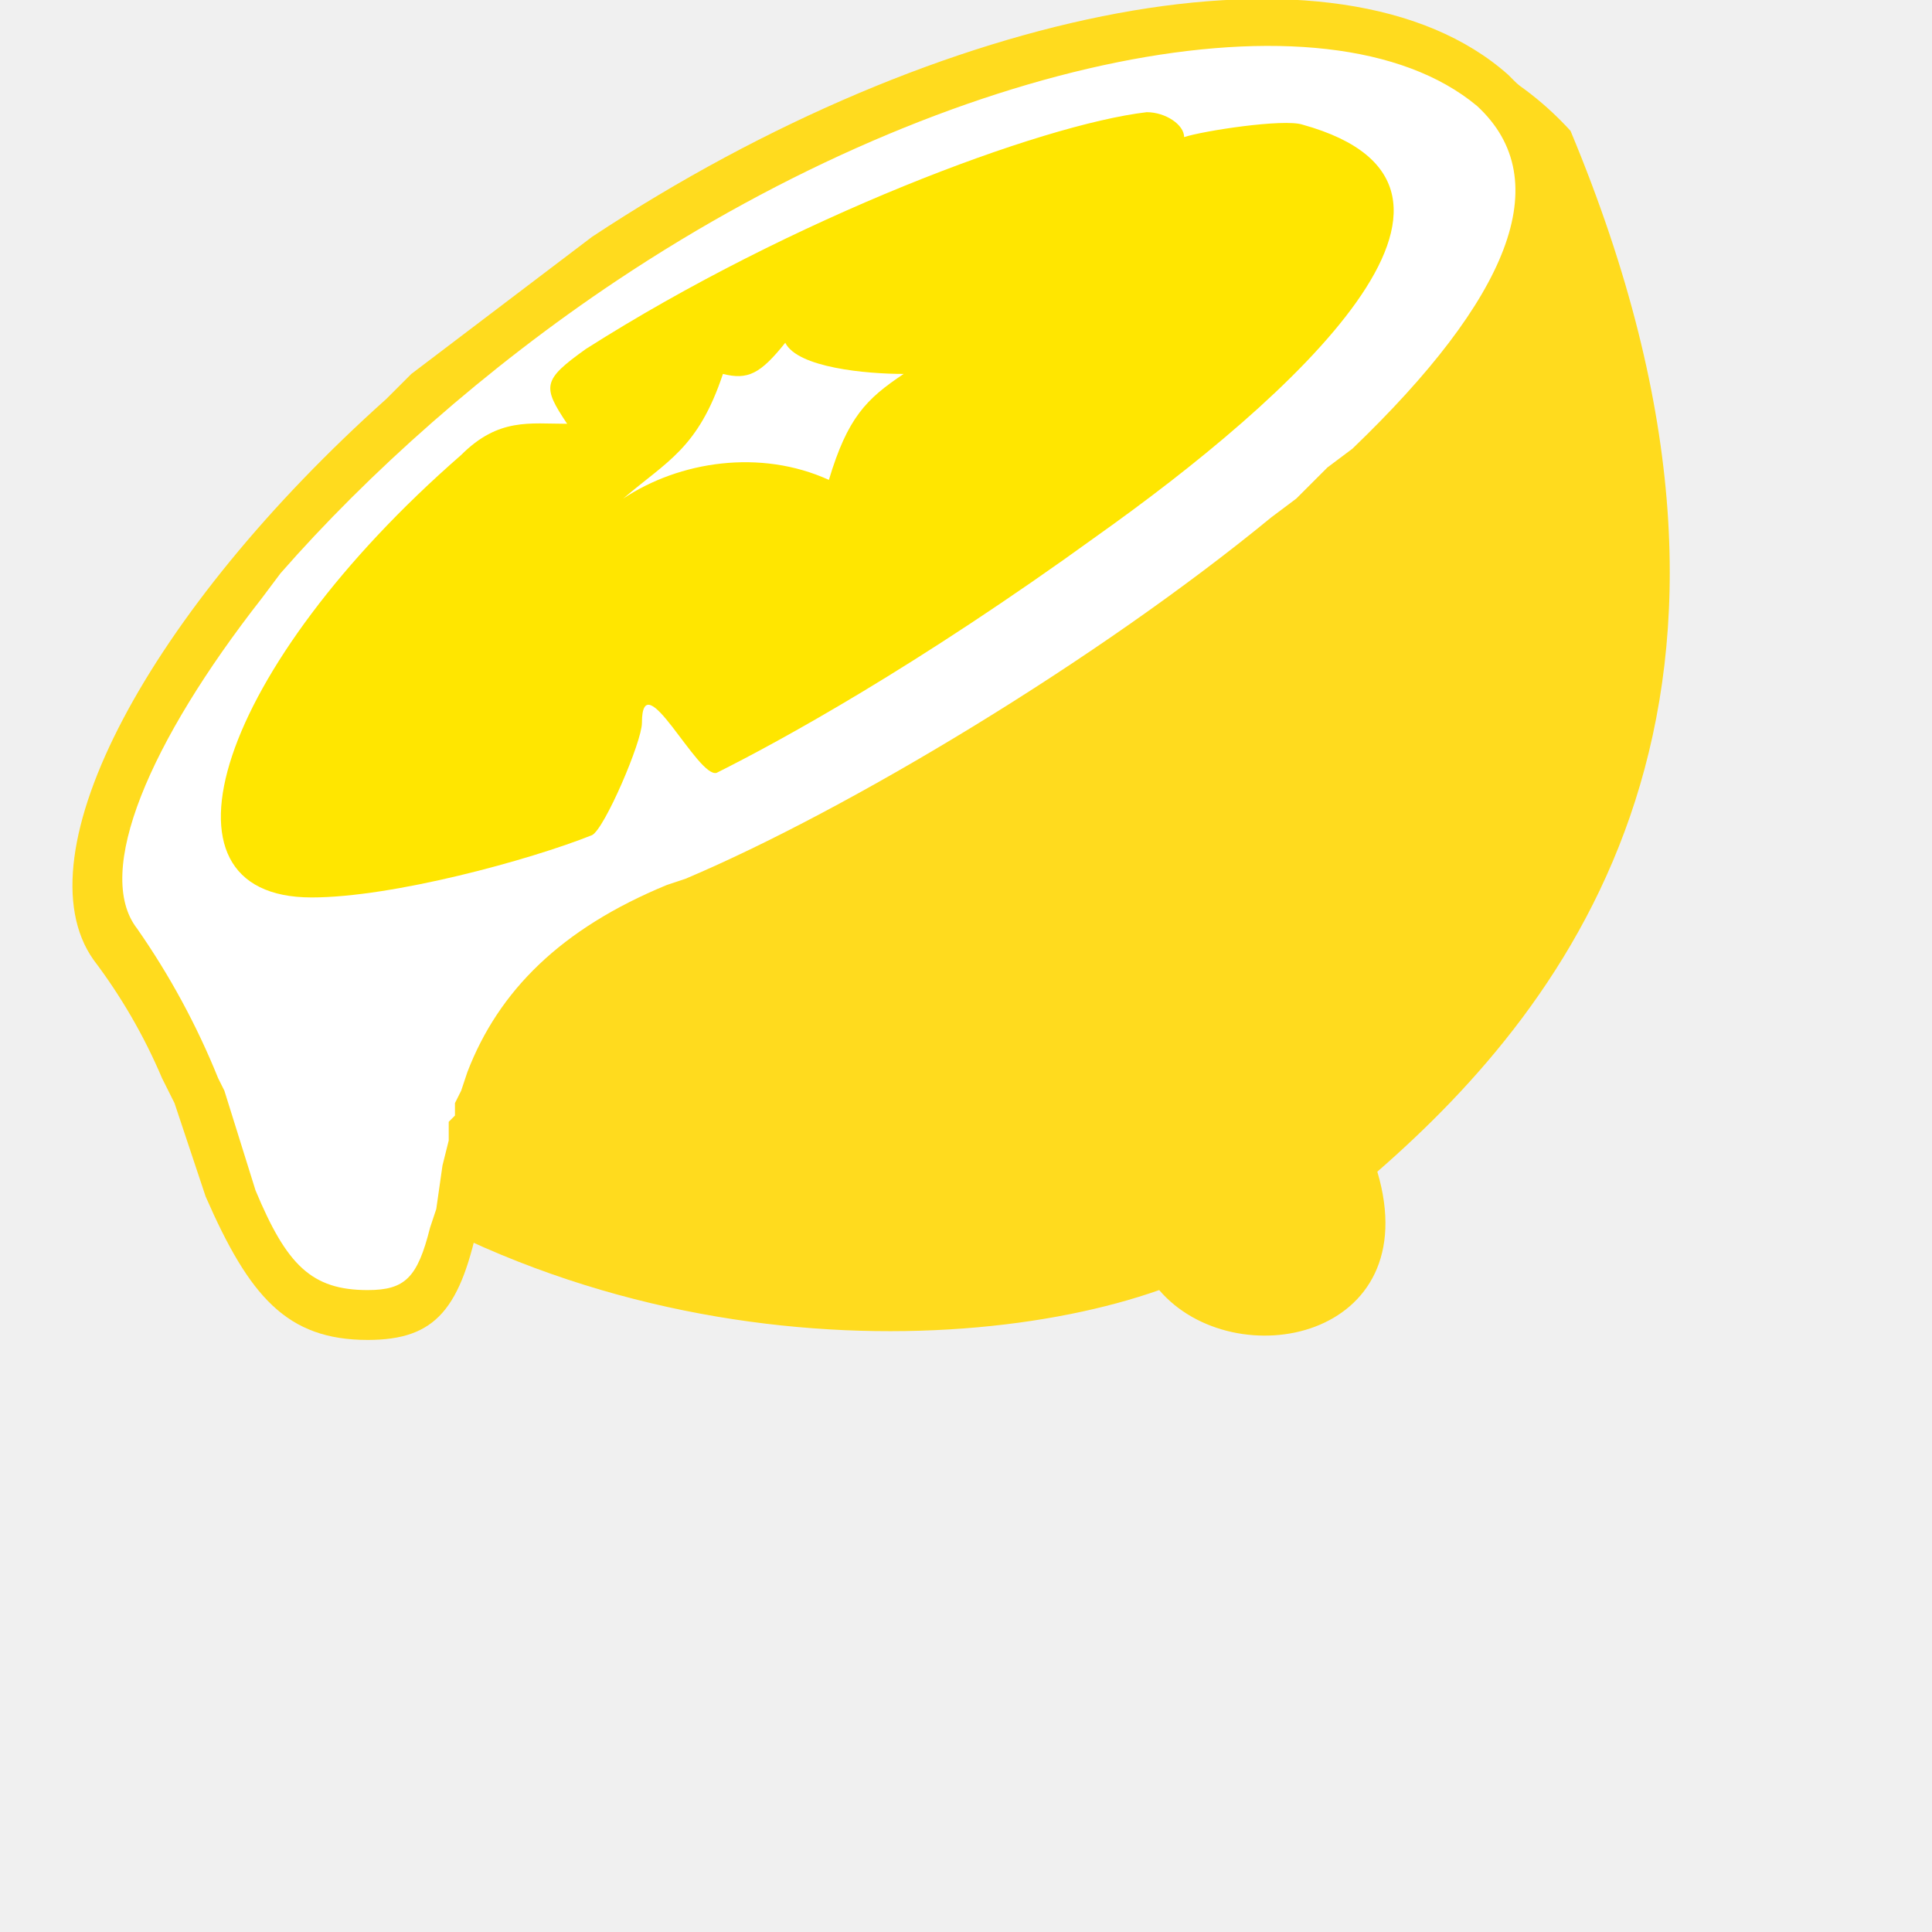
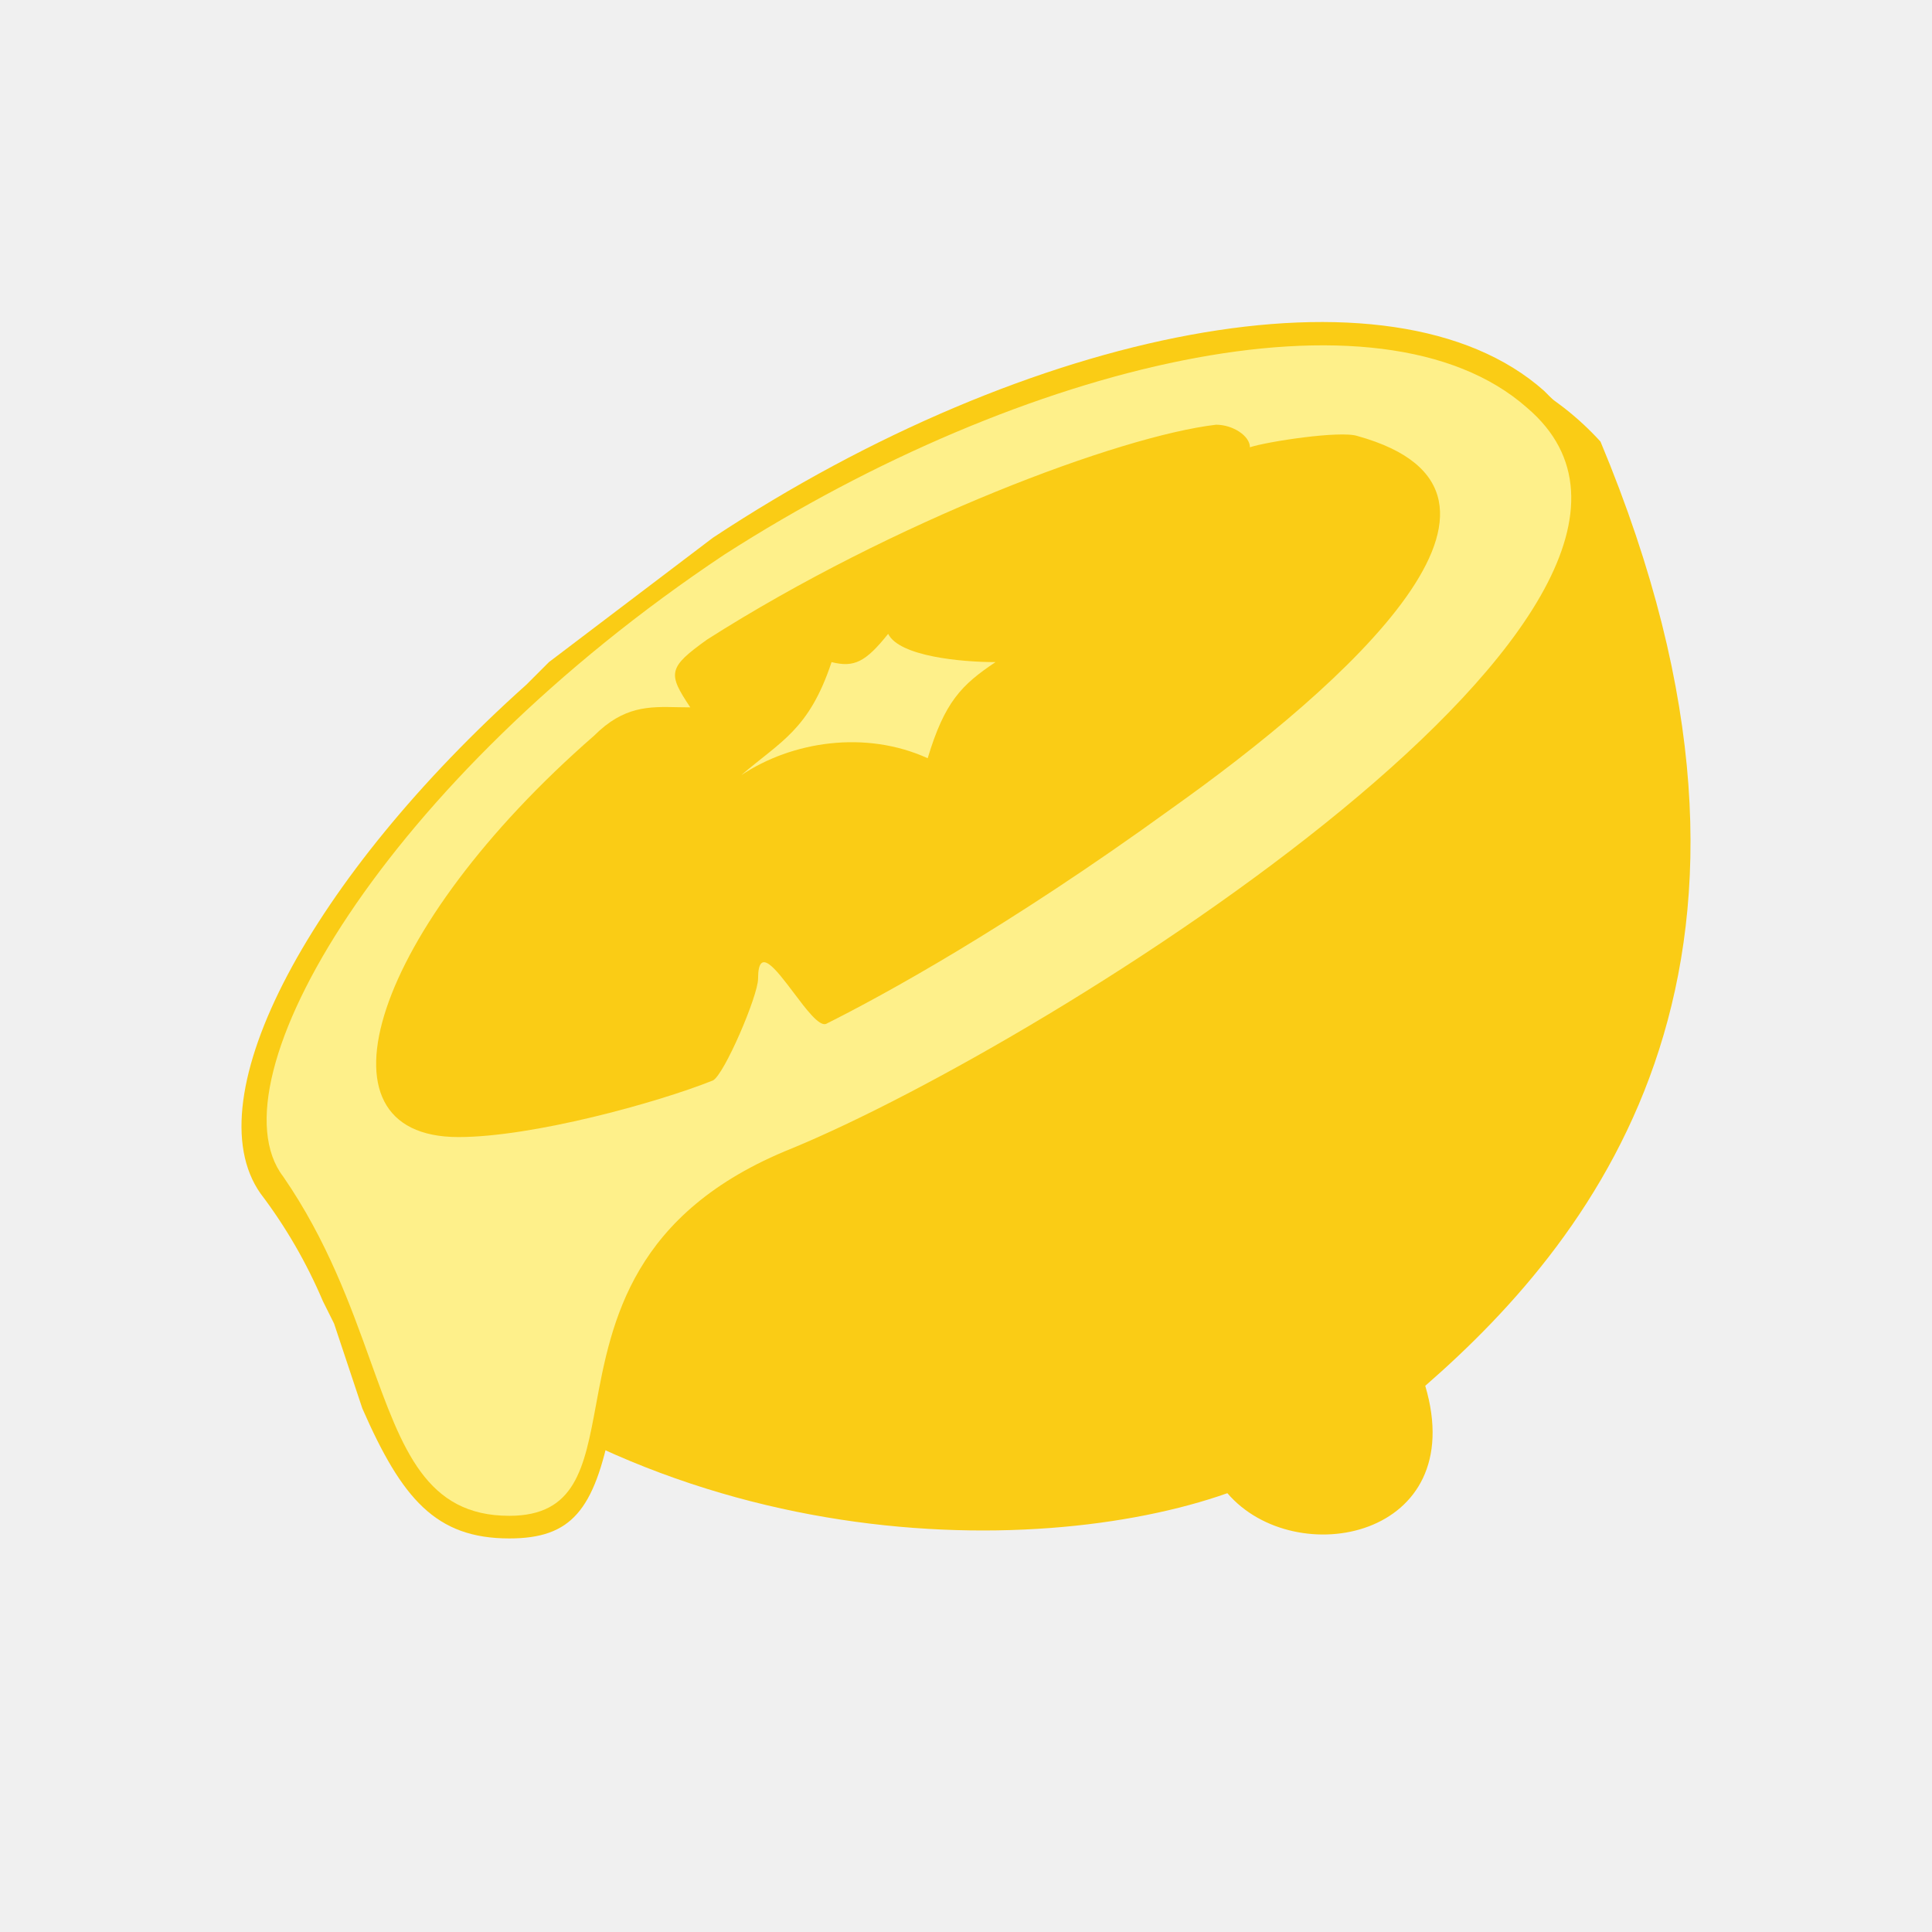
- <svg xmlns="http://www.w3.org/2000/svg" width="24" height="24" viewBox="0 0 286 310">
-   <path d="M240 21c38 91 0 140-31 167 8 27-23 33-35 19-34 12-104 12-154-38-27-27-6-87 65-128 62-34 124-54 155-20Z" fill="#FFDB1E" />
-   <path d="M85 41C138 7 201-8 227 15c40 34-84 112-130 131-50 20-23 65-50 65-24 0-20-31-40-60-13-17 18-70 78-110Z" fill="#FFF" />
-   <path d="M83 38 54 60l-4 4C12 98-9 137 3 154a89 89 0 0 1 11 19l2 4 5 15c7 16 13 23 26 23 11 0 15-5 18-20l1-7 1-4 1-2v-2l1-1v-2l1-2c4-11 12-19 26-25l2-1c27-10 69-36 99-60l4-3 5-5 4-4c28-26 37-49 21-64l-1-1C203-12 139 1 83 38Zm142-21c13 12 5 31-20 55l-4 3-1 1-4 4-4 3c-28 23-68 47-94 58l-3 1c-17 7-27 17-32 30l-1 3-1 2v2l-1 1v3l-1 4-1 7-1 3c-2 8-4 10-10 10-9 0-13-4-18-16l-5-16-1-2a121 121 0 0 0-13-24c-7-9 2-30 20-53l3-4c14-16 33-33 54-47C141 9 201-3 225 17Z" fill="#FFDB1E" />
-   <path d="M197 20c36 10-2 44-33 66-29 21-51 33-61 38-3 1-12-18-12-8 0 3-6 17-8 18-10 4-32 10-45 10-27 0-15-37 24-71 6-6 11-5 17-5-4-6-4-7 3-12 33-21 73-36 90-38 3 0 6 2 6 4 3-1 16-3 19-2Z" fill="#FFE600" />
-   <path d="M88 80c7-6 12-8 16-20 4 1 6 0 10-5 2 4 13 5 19 5-6 4-9 7-12 17-11-5-24-3-33 3Z" fill="#FFF" />
+ <svg xmlns="http://www.w3.org/2000/svg" width="24" height="24" viewBox="0 0 24 24" fill="none">
+   <path d="M19.882 5.486C22.551 11.877 19.882 15.319 17.705 17.215C18.267 19.111 16.089 19.532 15.247 18.549C12.859 19.392 7.943 19.392 4.431 15.88C2.535 13.984 4.01 9.77 8.996 6.891C13.35 4.503 17.705 3.098 19.882 5.486Z" fill="#FACC15" />
+   <path d="M8.856 6.68L6.819 8.225L6.538 8.506C3.869 10.894 2.394 13.633 3.237 14.827C3.549 15.238 3.808 15.686 4.01 16.161L4.15 16.442L4.501 17.496C4.993 18.619 5.414 19.111 6.327 19.111C7.1 19.111 7.381 18.76 7.591 17.706L7.662 17.215L7.732 16.934L7.802 16.793V16.653L7.872 16.583V16.442L7.943 16.302C8.223 15.529 8.785 14.967 9.769 14.546L9.909 14.476C11.805 13.774 14.755 11.947 16.862 10.262L17.143 10.051L17.775 9.419C19.741 7.593 20.373 5.978 19.25 4.924L19.18 4.854C17.283 3.169 12.789 4.082 8.856 6.68ZM18.828 5.205C19.741 6.048 19.18 7.382 17.424 9.068L17.143 9.279L16.792 9.63L16.511 9.841C14.544 11.456 11.735 13.141 9.909 13.914L9.698 13.984C8.504 14.476 7.802 15.178 7.451 16.091L7.381 16.302L7.31 16.442V16.583L7.24 16.653V16.864L7.17 17.145L7.1 17.636L7.03 17.847C6.889 18.409 6.749 18.549 6.327 18.549C5.695 18.549 5.414 18.268 5.063 17.425L4.712 16.302L4.642 16.161C4.402 15.567 4.096 15.001 3.729 14.476C3.237 13.844 3.869 12.369 5.133 10.754L5.344 10.473C6.327 9.349 7.662 8.155 9.136 7.172C12.929 4.643 17.143 3.801 18.828 5.205Z" fill="#FACC15" />
+   <path fill-rule="evenodd" clip-rule="evenodd" d="M18.969 5.065C17.143 3.45 12.718 4.503 8.996 6.891C4.782 9.7 2.605 13.422 3.518 14.616C4.062 15.405 4.353 16.214 4.603 16.91C5 18.012 5.294 18.83 6.327 18.83C7.148 18.83 7.258 18.238 7.404 17.451C7.595 16.422 7.848 15.062 9.839 14.265C13.069 12.931 21.778 7.453 18.969 5.065ZM14.544 10.051C16.721 8.506 19.39 6.118 16.862 5.416C16.651 5.346 15.738 5.486 15.527 5.556C15.527 5.416 15.317 5.276 15.106 5.276C13.912 5.416 11.103 6.469 8.785 7.944C8.294 8.295 8.294 8.366 8.575 8.787C8.521 8.787 8.469 8.786 8.417 8.785C8.063 8.777 7.749 8.77 7.381 9.138C4.642 11.526 3.799 14.125 5.695 14.125C6.608 14.125 8.153 13.703 8.856 13.422C8.996 13.352 9.417 12.369 9.417 12.158C9.417 11.746 9.635 12.035 9.857 12.329C10.014 12.538 10.173 12.749 10.26 12.72C10.963 12.369 12.508 11.526 14.544 10.051Z" fill="#FEF08A" />
+   <path d="M9.207 9.63C9.698 9.208 10.05 9.068 10.33 8.225C10.611 8.295 10.752 8.225 11.033 7.874C11.173 8.155 11.946 8.225 12.367 8.225C11.946 8.506 11.735 8.717 11.524 9.419C10.752 9.068 9.839 9.208 9.207 9.63Z" fill="#FEF08A" />
</svg>
